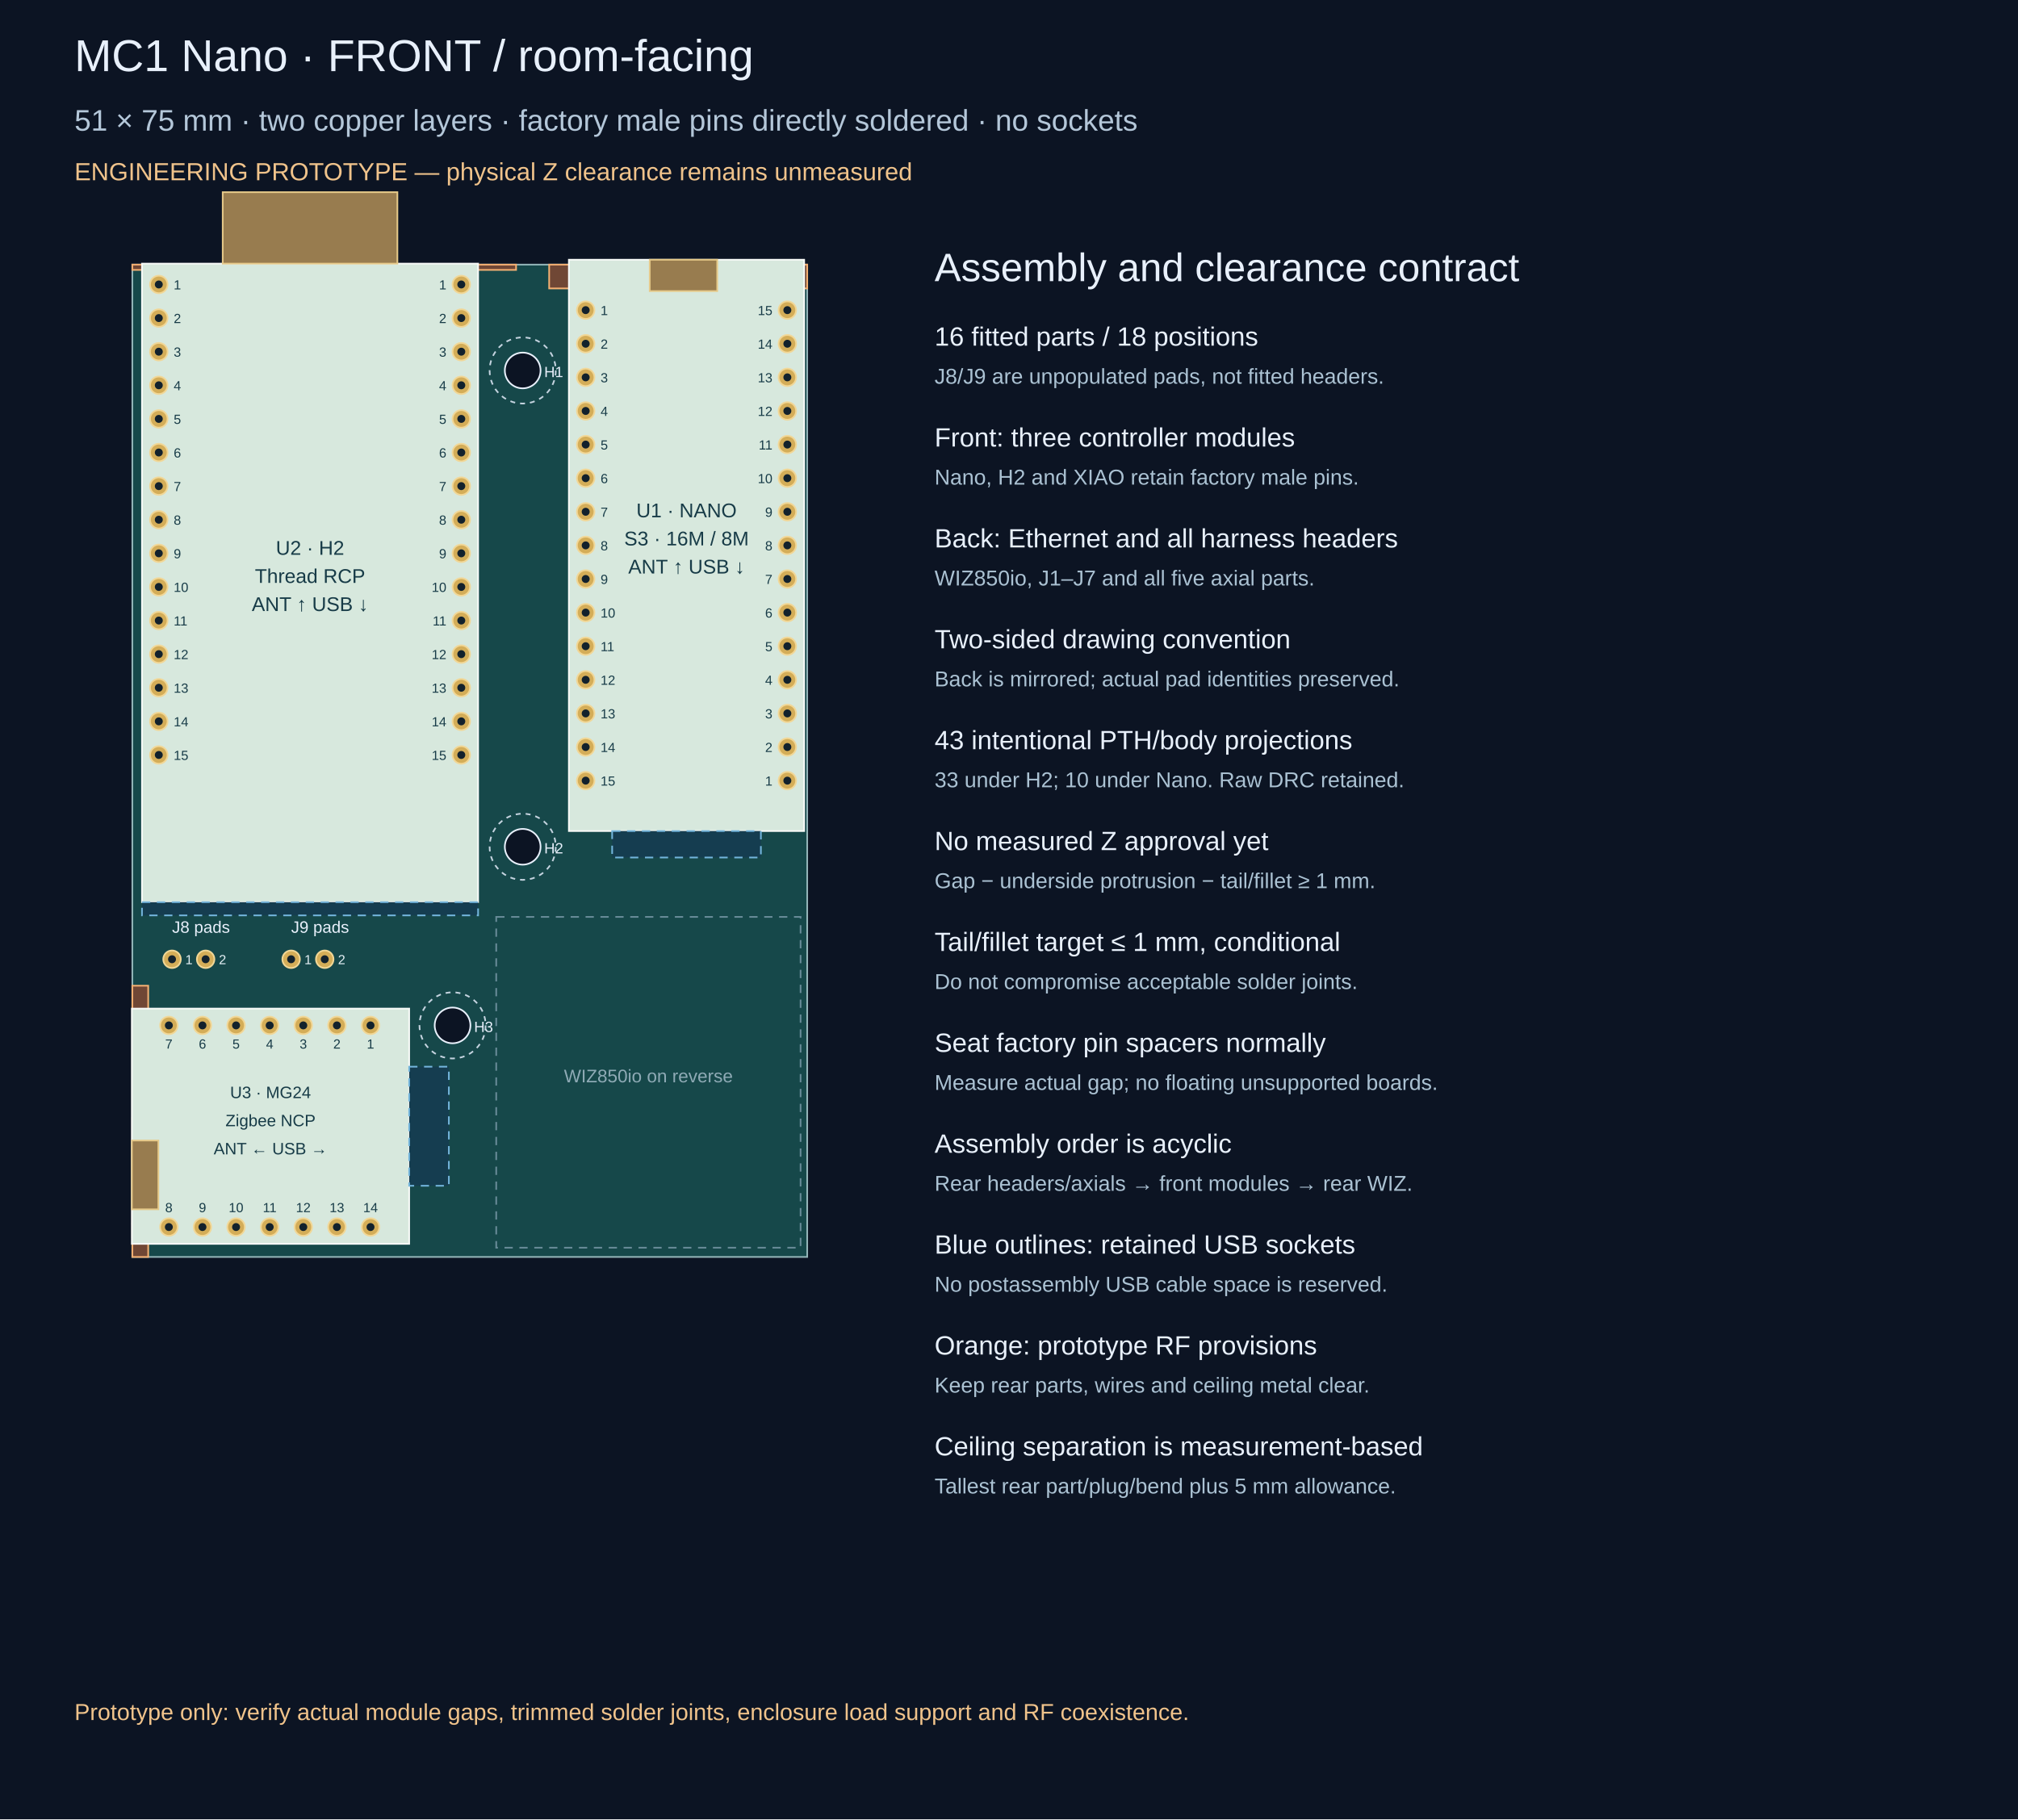
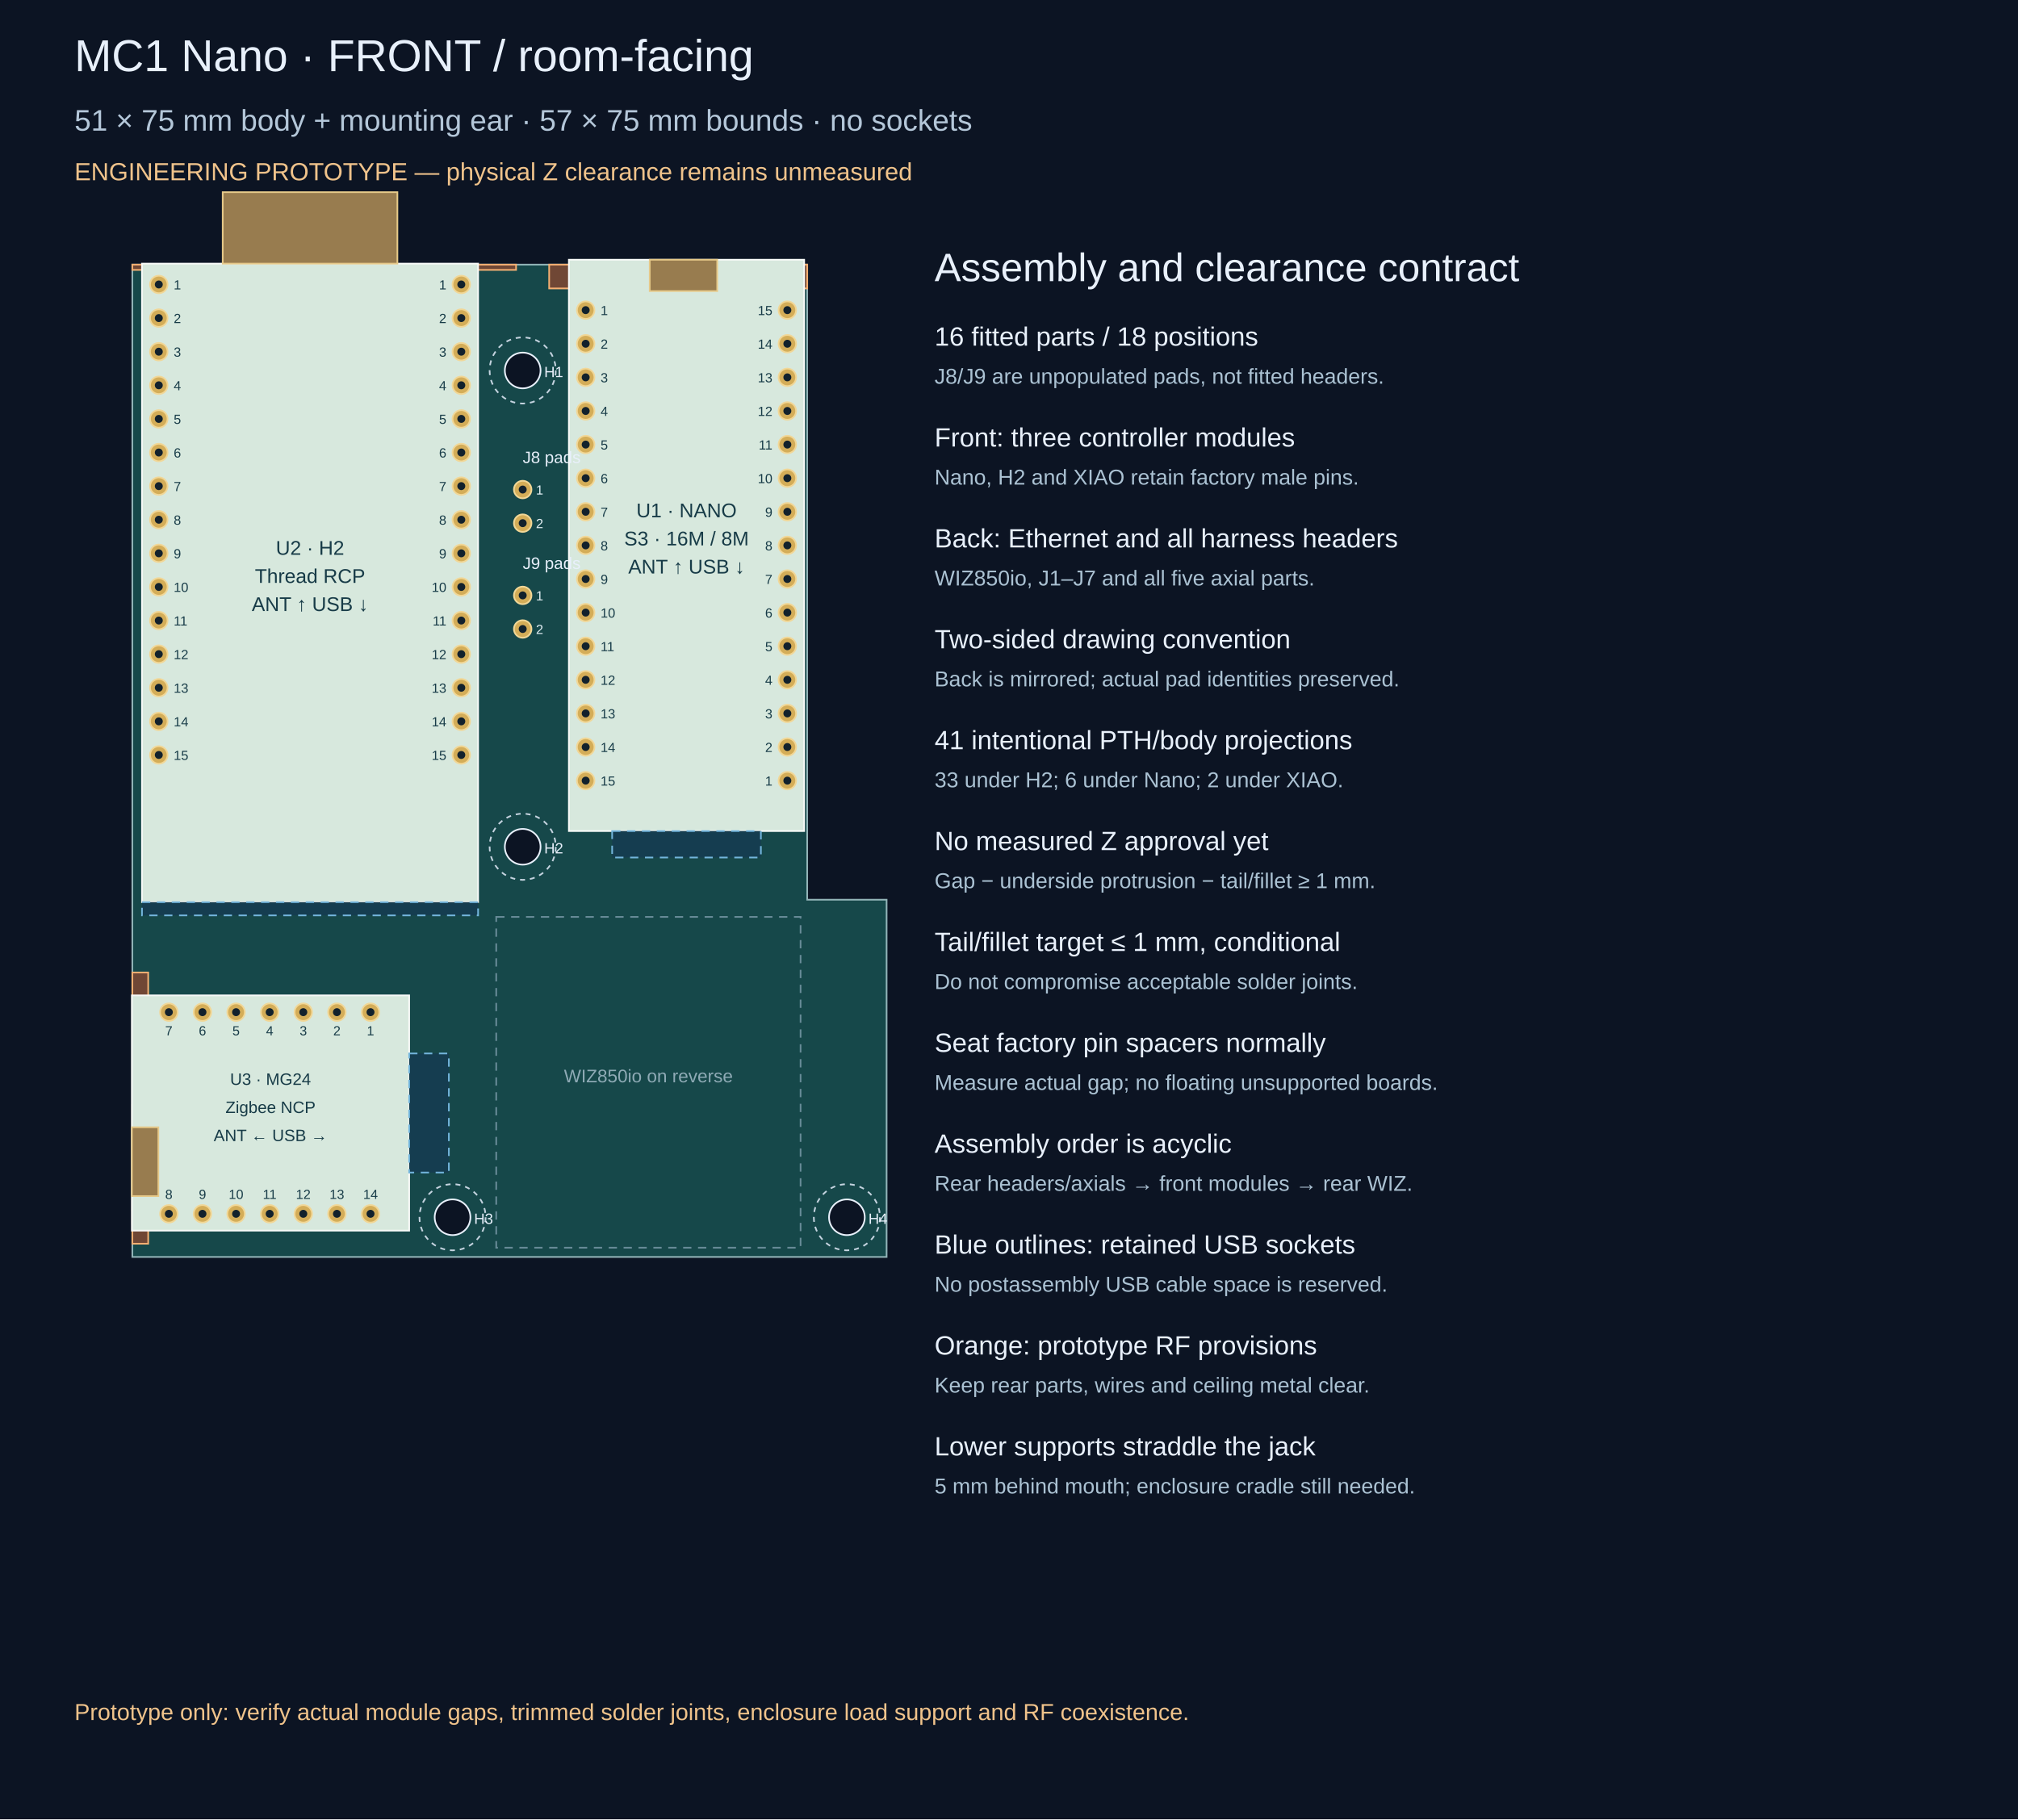
<svg xmlns="http://www.w3.org/2000/svg" width="1220" height="1100" viewBox="0 0 1220 1100">
  <rect width="100%" height="100%" fill="#0c1423" />
  <style>text{font-family:Arial,sans-serif}</style>
  <defs>
    <marker id="arrow" viewBox="0 0 10 10" refX="9" refY="5" markerWidth="5" markerHeight="5" orient="auto-start-reverse">
      <path d="M0 0L10 5L0 10z" fill="#71e5bc" />
    </marker>
  </defs>
  <text x="45.00" y="43.00" fill="#e8f0fb" font-size="27" text-anchor="start">MC1 Nano · FRONT / room-facing</text>
-   <text x="45.00" y="79.00" fill="#b4c7d9" font-size="18" text-anchor="start">51 × 75 mm · two copper layers · factory male pins directly soldered · no sockets</text>
+   <text x="45.00" y="79.00" fill="#b4c7d9" font-size="18" text-anchor="start">51 × 75 mm body + mounting ear · 57 × 75 mm bounds · no sockets</text>
  <text x="45.00" y="109.00" fill="#f0c38b" font-size="15" text-anchor="start">ENGINEERING PROTOTYPE — physical Z clearance remains unmeasured</text>
-   <rect x="80" y="160" width="408" height="600" fill="#16484a" stroke="#93b5b8" />
+   <polygon points="80,160 488,160 488,544 536,544 536,760 80,760" fill="#16484a" stroke="#93b5b8" />
  <rect x="332.0" y="160" width="156.0" height="14.4" fill="#704735" stroke="#f4b073" />
  <rect x="364.0" y="160" width="80.0" height="48" fill="#704735" stroke="#f4b073" />
  <rect x="80" y="160" width="232" height="3.2" fill="#704735" stroke="#f4b073" />
  <rect x="120" y="160" width="144" height="92.0" fill="#704735" stroke="#f4b073" />
-   <rect x="80" y="596.0" width="9.6" height="164.0" fill="#704735" stroke="#f4b073" />
-   <rect x="80" y="676.0" width="40" height="63.84" fill="#704735" stroke="#f4b073" />
-   <rect x="80" y="739.84" width="20.0" height="8.16" fill="#704735" stroke="#f4b073" />
-   <rect x="110.4" y="739.84" width="9.6" height="8.16" fill="#704735" stroke="#f4b073" />
-   <rect x="100.0" y="739.84" width="10.4" height="8.16" fill="#926644" stroke="#f4b073" stroke-dasharray="5 4" />
+   <rect x="80" y="588.0" width="9.6" height="164.0" fill="#704735" stroke="#f4b073" />
+   <rect x="80" y="668.0" width="40" height="63.84" fill="#704735" stroke="#f4b073" />
+   <rect x="80" y="731.84" width="20.0" height="8.16" fill="#704735" stroke="#f4b073" />
+   <rect x="110.4" y="731.84" width="9.6" height="8.16" fill="#704735" stroke="#f4b073" />
+   <rect x="100.0" y="731.84" width="10.4" height="8.16" fill="#926644" stroke="#f4b073" stroke-dasharray="5 4" />
  <rect x="300.0" y="554.4" width="184.0" height="200.0" fill="none" stroke="#688b98" stroke-dasharray="5 4" />
  <text x="392.00" y="654.40" fill="#8eaab5" font-size="11" text-anchor="middle">WIZ850io on reverse</text>
  <circle cx="316.0" cy="224" r="20" fill="none" stroke="#c4d3df" stroke-dasharray="3 3" />
  <circle cx="316.0" cy="224" r="10.8" fill="#0c1423" stroke="#e8f0fb" />
  <text x="329.00" y="228.00" fill="#e8f0fb" font-size="9" text-anchor="start">H1</text>
  <circle cx="316.0" cy="512" r="20" fill="none" stroke="#c4d3df" stroke-dasharray="3 3" />
  <circle cx="316.0" cy="512" r="10.8" fill="#0c1423" stroke="#e8f0fb" />
  <text x="329.00" y="516.00" fill="#e8f0fb" font-size="9" text-anchor="start">H2</text>
-   <circle cx="273.6" cy="620.0" r="20" fill="none" stroke="#c4d3df" stroke-dasharray="3 3" />
-   <circle cx="273.6" cy="620.0" r="10.8" fill="#0c1423" stroke="#e8f0fb" />
-   <text x="286.60" y="624.00" fill="#e8f0fb" font-size="9" text-anchor="start">H3</text>
+   <circle cx="273.6" cy="736" r="20" fill="none" stroke="#c4d3df" stroke-dasharray="3 3" />
+   <circle cx="273.6" cy="736" r="10.8" fill="#0c1423" stroke="#e8f0fb" />
+   <text x="286.60" y="740.00" fill="#e8f0fb" font-size="9" text-anchor="start">H3</text>
+   <circle cx="512" cy="736" r="20" fill="none" stroke="#c4d3df" stroke-dasharray="3 3" />
+   <circle cx="512" cy="736" r="10.8" fill="#0c1423" stroke="#e8f0fb" />
+   <text x="525.00" y="740.00" fill="#e8f0fb" font-size="9" text-anchor="start">H4</text>
  <rect x="343.92" y="157.04" width="142.24" height="345.44" fill="#d7e8dd" stroke="#f8faf8" />
  <rect x="392.8" y="157.04" width="40.8" height="18.96" fill="#987c4f" stroke="#e6c989" />
  <text x="415.04" y="312.76" fill="#173b47" font-size="12" text-anchor="middle">U1 · NANO</text>
  <text x="415.04" y="329.76" fill="#173b47" font-size="12" text-anchor="middle">S3 · 16M / 8M</text>
  <text x="415.04" y="346.76" fill="#173b47" font-size="12" text-anchor="middle">ANT ↑  USB ↓</text>
  <circle cx="476.0" cy="472.0" r="5.3" fill="#d4ad58" stroke="#f1d797" />
  <circle cx="476.0" cy="472.0" r="2.4" fill="#12212c" />
  <text x="467.00" y="475.00" fill="#173b47" font-size="8" text-anchor="end">1</text>
  <circle cx="476.0" cy="451.68" r="5.3" fill="#d4ad58" stroke="#f1d797" />
  <circle cx="476.0" cy="451.68" r="2.4" fill="#12212c" />
  <text x="467.00" y="454.68" fill="#173b47" font-size="8" text-anchor="end">2</text>
  <circle cx="476.0" cy="431.36" r="5.3" fill="#d4ad58" stroke="#f1d797" />
  <circle cx="476.0" cy="431.36" r="2.4" fill="#12212c" />
  <text x="467.00" y="434.36" fill="#173b47" font-size="8" text-anchor="end">3</text>
  <circle cx="476.0" cy="411.04" r="5.3" fill="#d4ad58" stroke="#f1d797" />
  <circle cx="476.0" cy="411.04" r="2.4" fill="#12212c" />
  <text x="467.00" y="414.04" fill="#173b47" font-size="8" text-anchor="end">4</text>
  <circle cx="476.0" cy="390.72" r="5.3" fill="#d4ad58" stroke="#f1d797" />
  <circle cx="476.0" cy="390.72" r="2.4" fill="#12212c" />
  <text x="467.00" y="393.72" fill="#173b47" font-size="8" text-anchor="end">5</text>
  <circle cx="476.0" cy="370.4" r="5.3" fill="#d4ad58" stroke="#f1d797" />
  <circle cx="476.0" cy="370.4" r="2.4" fill="#12212c" />
  <text x="467.00" y="373.40" fill="#173b47" font-size="8" text-anchor="end">6</text>
  <circle cx="476.0" cy="350.08" r="5.3" fill="#d4ad58" stroke="#f1d797" />
  <circle cx="476.0" cy="350.08" r="2.4" fill="#12212c" />
  <text x="467.00" y="353.08" fill="#173b47" font-size="8" text-anchor="end">7</text>
  <circle cx="476.0" cy="329.76" r="5.3" fill="#d4ad58" stroke="#f1d797" />
  <circle cx="476.0" cy="329.76" r="2.4" fill="#12212c" />
  <text x="467.00" y="332.76" fill="#173b47" font-size="8" text-anchor="end">8</text>
  <circle cx="476.0" cy="309.44" r="5.3" fill="#d4ad58" stroke="#f1d797" />
  <circle cx="476.0" cy="309.44" r="2.4" fill="#12212c" />
  <text x="467.00" y="312.44" fill="#173b47" font-size="8" text-anchor="end">9</text>
  <circle cx="476.0" cy="289.12" r="5.3" fill="#d4ad58" stroke="#f1d797" />
  <circle cx="476.0" cy="289.12" r="2.4" fill="#12212c" />
  <text x="467.00" y="292.12" fill="#173b47" font-size="8" text-anchor="end">10</text>
  <circle cx="476.0" cy="268.8" r="5.3" fill="#d4ad58" stroke="#f1d797" />
  <circle cx="476.0" cy="268.8" r="2.4" fill="#12212c" />
  <text x="467.00" y="271.80" fill="#173b47" font-size="8" text-anchor="end">11</text>
  <circle cx="476.0" cy="248.48" r="5.3" fill="#d4ad58" stroke="#f1d797" />
  <circle cx="476.0" cy="248.48" r="2.4" fill="#12212c" />
  <text x="467.00" y="251.48" fill="#173b47" font-size="8" text-anchor="end">12</text>
  <circle cx="476.0" cy="228.16" r="5.3" fill="#d4ad58" stroke="#f1d797" />
  <circle cx="476.0" cy="228.16" r="2.4" fill="#12212c" />
  <text x="467.00" y="231.16" fill="#173b47" font-size="8" text-anchor="end">13</text>
  <circle cx="476.0" cy="207.84" r="5.3" fill="#d4ad58" stroke="#f1d797" />
  <circle cx="476.0" cy="207.84" r="2.4" fill="#12212c" />
  <text x="467.00" y="210.84" fill="#173b47" font-size="8" text-anchor="end">14</text>
  <circle cx="476.0" cy="187.52" r="5.3" fill="#d4ad58" stroke="#f1d797" />
  <circle cx="476.0" cy="187.52" r="2.4" fill="#12212c" />
  <text x="467.00" y="190.52" fill="#173b47" font-size="8" text-anchor="end">15</text>
  <circle cx="354.08" cy="472.0" r="5.3" fill="#d4ad58" stroke="#f1d797" />
  <circle cx="354.08" cy="472.0" r="2.4" fill="#12212c" />
  <text x="363.08" y="475.00" fill="#173b47" font-size="8" text-anchor="start">15</text>
  <circle cx="354.08" cy="451.68" r="5.3" fill="#d4ad58" stroke="#f1d797" />
  <circle cx="354.08" cy="451.68" r="2.4" fill="#12212c" />
  <text x="363.08" y="454.68" fill="#173b47" font-size="8" text-anchor="start">14</text>
  <circle cx="354.08" cy="431.36" r="5.3" fill="#d4ad58" stroke="#f1d797" />
  <circle cx="354.08" cy="431.36" r="2.4" fill="#12212c" />
  <text x="363.08" y="434.36" fill="#173b47" font-size="8" text-anchor="start">13</text>
  <circle cx="354.08" cy="411.04" r="5.3" fill="#d4ad58" stroke="#f1d797" />
  <circle cx="354.08" cy="411.04" r="2.4" fill="#12212c" />
  <text x="363.08" y="414.04" fill="#173b47" font-size="8" text-anchor="start">12</text>
  <circle cx="354.08" cy="390.72" r="5.3" fill="#d4ad58" stroke="#f1d797" />
  <circle cx="354.08" cy="390.72" r="2.4" fill="#12212c" />
  <text x="363.08" y="393.72" fill="#173b47" font-size="8" text-anchor="start">11</text>
  <circle cx="354.08" cy="370.4" r="5.3" fill="#d4ad58" stroke="#f1d797" />
  <circle cx="354.08" cy="370.4" r="2.4" fill="#12212c" />
  <text x="363.08" y="373.40" fill="#173b47" font-size="8" text-anchor="start">10</text>
  <circle cx="354.08" cy="350.08" r="5.3" fill="#d4ad58" stroke="#f1d797" />
  <circle cx="354.08" cy="350.08" r="2.4" fill="#12212c" />
  <text x="363.08" y="353.08" fill="#173b47" font-size="8" text-anchor="start">9</text>
  <circle cx="354.08" cy="329.76" r="5.3" fill="#d4ad58" stroke="#f1d797" />
  <circle cx="354.08" cy="329.76" r="2.4" fill="#12212c" />
  <text x="363.08" y="332.76" fill="#173b47" font-size="8" text-anchor="start">8</text>
  <circle cx="354.08" cy="309.44" r="5.3" fill="#d4ad58" stroke="#f1d797" />
  <circle cx="354.08" cy="309.44" r="2.4" fill="#12212c" />
  <text x="363.08" y="312.44" fill="#173b47" font-size="8" text-anchor="start">7</text>
  <circle cx="354.08" cy="289.12" r="5.3" fill="#d4ad58" stroke="#f1d797" />
  <circle cx="354.08" cy="289.12" r="2.4" fill="#12212c" />
  <text x="363.08" y="292.12" fill="#173b47" font-size="8" text-anchor="start">6</text>
  <circle cx="354.08" cy="268.8" r="5.3" fill="#d4ad58" stroke="#f1d797" />
  <circle cx="354.08" cy="268.8" r="2.4" fill="#12212c" />
  <text x="363.08" y="271.80" fill="#173b47" font-size="8" text-anchor="start">5</text>
  <circle cx="354.08" cy="248.48" r="5.3" fill="#d4ad58" stroke="#f1d797" />
  <circle cx="354.08" cy="248.48" r="2.4" fill="#12212c" />
  <text x="363.08" y="251.48" fill="#173b47" font-size="8" text-anchor="start">4</text>
  <circle cx="354.08" cy="228.16" r="5.3" fill="#d4ad58" stroke="#f1d797" />
  <circle cx="354.08" cy="228.16" r="2.4" fill="#12212c" />
  <text x="363.08" y="231.16" fill="#173b47" font-size="8" text-anchor="start">3</text>
  <circle cx="354.08" cy="207.84" r="5.3" fill="#d4ad58" stroke="#f1d797" />
  <circle cx="354.08" cy="207.84" r="2.4" fill="#12212c" />
  <text x="363.08" y="210.84" fill="#173b47" font-size="8" text-anchor="start">2</text>
  <circle cx="354.08" cy="187.52" r="5.3" fill="#d4ad58" stroke="#f1d797" />
  <circle cx="354.08" cy="187.52" r="2.4" fill="#12212c" />
  <text x="363.08" y="190.52" fill="#173b47" font-size="8" text-anchor="start">1</text>
  <rect x="85.84" y="159.4" width="203.2" height="386.08" fill="#d7e8dd" stroke="#f8faf8" />
  <rect x="134.64" y="116.2" width="105.6" height="43.2" fill="#987c4f" stroke="#e6c989" />
  <text x="187.44" y="335.44" fill="#173b47" font-size="12" text-anchor="middle">U2 · H2</text>
  <text x="187.44" y="352.44" fill="#173b47" font-size="12" text-anchor="middle">Thread RCP</text>
  <text x="187.44" y="369.44" fill="#173b47" font-size="12" text-anchor="middle">ANT ↑ USB ↓</text>
  <circle cx="96.0" cy="172.0" r="5.3" fill="#d4ad58" stroke="#f1d797" />
  <circle cx="96.0" cy="172.0" r="2.4" fill="#12212c" />
  <text x="105.00" y="175.00" fill="#173b47" font-size="8" text-anchor="start">1</text>
  <circle cx="96.0" cy="192.32" r="5.3" fill="#d4ad58" stroke="#f1d797" />
  <circle cx="96.0" cy="192.32" r="2.4" fill="#12212c" />
  <text x="105.00" y="195.32" fill="#173b47" font-size="8" text-anchor="start">2</text>
  <circle cx="96.0" cy="212.64" r="5.3" fill="#d4ad58" stroke="#f1d797" />
  <circle cx="96.0" cy="212.64" r="2.4" fill="#12212c" />
  <text x="105.00" y="215.64" fill="#173b47" font-size="8" text-anchor="start">3</text>
  <circle cx="96.0" cy="232.96" r="5.3" fill="#d4ad58" stroke="#f1d797" />
  <circle cx="96.0" cy="232.96" r="2.4" fill="#12212c" />
  <text x="105.00" y="235.96" fill="#173b47" font-size="8" text-anchor="start">4</text>
  <circle cx="96.0" cy="253.28" r="5.3" fill="#d4ad58" stroke="#f1d797" />
  <circle cx="96.0" cy="253.28" r="2.4" fill="#12212c" />
  <text x="105.00" y="256.28" fill="#173b47" font-size="8" text-anchor="start">5</text>
  <circle cx="96.0" cy="273.6" r="5.3" fill="#d4ad58" stroke="#f1d797" />
  <circle cx="96.0" cy="273.6" r="2.4" fill="#12212c" />
  <text x="105.00" y="276.60" fill="#173b47" font-size="8" text-anchor="start">6</text>
  <circle cx="96.0" cy="293.92" r="5.3" fill="#d4ad58" stroke="#f1d797" />
  <circle cx="96.0" cy="293.92" r="2.4" fill="#12212c" />
  <text x="105.00" y="296.92" fill="#173b47" font-size="8" text-anchor="start">7</text>
  <circle cx="96.0" cy="314.24" r="5.3" fill="#d4ad58" stroke="#f1d797" />
  <circle cx="96.0" cy="314.24" r="2.4" fill="#12212c" />
  <text x="105.00" y="317.24" fill="#173b47" font-size="8" text-anchor="start">8</text>
  <circle cx="96.0" cy="334.56" r="5.3" fill="#d4ad58" stroke="#f1d797" />
  <circle cx="96.0" cy="334.56" r="2.4" fill="#12212c" />
  <text x="105.00" y="337.56" fill="#173b47" font-size="8" text-anchor="start">9</text>
  <circle cx="96.0" cy="354.88" r="5.3" fill="#d4ad58" stroke="#f1d797" />
  <circle cx="96.0" cy="354.88" r="2.4" fill="#12212c" />
  <text x="105.00" y="357.88" fill="#173b47" font-size="8" text-anchor="start">10</text>
  <circle cx="96.0" cy="375.2" r="5.3" fill="#d4ad58" stroke="#f1d797" />
  <circle cx="96.0" cy="375.2" r="2.4" fill="#12212c" />
  <text x="105.00" y="378.20" fill="#173b47" font-size="8" text-anchor="start">11</text>
  <circle cx="96.0" cy="395.52" r="5.3" fill="#d4ad58" stroke="#f1d797" />
  <circle cx="96.0" cy="395.52" r="2.4" fill="#12212c" />
  <text x="105.00" y="398.52" fill="#173b47" font-size="8" text-anchor="start">12</text>
  <circle cx="96.0" cy="415.84" r="5.3" fill="#d4ad58" stroke="#f1d797" />
  <circle cx="96.0" cy="415.84" r="2.4" fill="#12212c" />
  <text x="105.00" y="418.84" fill="#173b47" font-size="8" text-anchor="start">13</text>
  <circle cx="96.0" cy="436.16" r="5.3" fill="#d4ad58" stroke="#f1d797" />
  <circle cx="96.0" cy="436.16" r="2.4" fill="#12212c" />
  <text x="105.00" y="439.16" fill="#173b47" font-size="8" text-anchor="start">14</text>
  <circle cx="96.0" cy="456.48" r="5.3" fill="#d4ad58" stroke="#f1d797" />
  <circle cx="96.0" cy="456.48" r="2.4" fill="#12212c" />
  <text x="105.00" y="459.48" fill="#173b47" font-size="8" text-anchor="start">15</text>
  <circle cx="278.88" cy="172.0" r="5.3" fill="#d4ad58" stroke="#f1d797" />
  <circle cx="278.88" cy="172.0" r="2.4" fill="#12212c" />
  <text x="269.88" y="175.00" fill="#173b47" font-size="8" text-anchor="end">1</text>
  <circle cx="278.88" cy="192.32" r="5.3" fill="#d4ad58" stroke="#f1d797" />
  <circle cx="278.88" cy="192.32" r="2.4" fill="#12212c" />
  <text x="269.88" y="195.32" fill="#173b47" font-size="8" text-anchor="end">2</text>
  <circle cx="278.88" cy="212.64" r="5.3" fill="#d4ad58" stroke="#f1d797" />
  <circle cx="278.88" cy="212.64" r="2.4" fill="#12212c" />
  <text x="269.88" y="215.64" fill="#173b47" font-size="8" text-anchor="end">3</text>
  <circle cx="278.88" cy="232.96" r="5.3" fill="#d4ad58" stroke="#f1d797" />
  <circle cx="278.88" cy="232.96" r="2.4" fill="#12212c" />
  <text x="269.88" y="235.96" fill="#173b47" font-size="8" text-anchor="end">4</text>
  <circle cx="278.88" cy="253.28" r="5.3" fill="#d4ad58" stroke="#f1d797" />
  <circle cx="278.88" cy="253.28" r="2.4" fill="#12212c" />
  <text x="269.88" y="256.28" fill="#173b47" font-size="8" text-anchor="end">5</text>
  <circle cx="278.88" cy="273.6" r="5.3" fill="#d4ad58" stroke="#f1d797" />
  <circle cx="278.88" cy="273.6" r="2.4" fill="#12212c" />
  <text x="269.88" y="276.60" fill="#173b47" font-size="8" text-anchor="end">6</text>
  <circle cx="278.88" cy="293.92" r="5.3" fill="#d4ad58" stroke="#f1d797" />
  <circle cx="278.88" cy="293.92" r="2.4" fill="#12212c" />
  <text x="269.88" y="296.92" fill="#173b47" font-size="8" text-anchor="end">7</text>
  <circle cx="278.88" cy="314.24" r="5.3" fill="#d4ad58" stroke="#f1d797" />
  <circle cx="278.88" cy="314.24" r="2.4" fill="#12212c" />
  <text x="269.88" y="317.24" fill="#173b47" font-size="8" text-anchor="end">8</text>
  <circle cx="278.88" cy="334.56" r="5.3" fill="#d4ad58" stroke="#f1d797" />
  <circle cx="278.88" cy="334.56" r="2.4" fill="#12212c" />
  <text x="269.88" y="337.56" fill="#173b47" font-size="8" text-anchor="end">9</text>
  <circle cx="278.88" cy="354.88" r="5.3" fill="#d4ad58" stroke="#f1d797" />
  <circle cx="278.88" cy="354.88" r="2.4" fill="#12212c" />
  <text x="269.88" y="357.88" fill="#173b47" font-size="8" text-anchor="end">10</text>
  <circle cx="278.88" cy="375.2" r="5.3" fill="#d4ad58" stroke="#f1d797" />
  <circle cx="278.88" cy="375.2" r="2.4" fill="#12212c" />
  <text x="269.88" y="378.20" fill="#173b47" font-size="8" text-anchor="end">11</text>
  <circle cx="278.88" cy="395.52" r="5.3" fill="#d4ad58" stroke="#f1d797" />
  <circle cx="278.88" cy="395.52" r="2.4" fill="#12212c" />
  <text x="269.88" y="398.52" fill="#173b47" font-size="8" text-anchor="end">12</text>
  <circle cx="278.88" cy="415.84" r="5.3" fill="#d4ad58" stroke="#f1d797" />
  <circle cx="278.88" cy="415.84" r="2.4" fill="#12212c" />
  <text x="269.88" y="418.84" fill="#173b47" font-size="8" text-anchor="end">13</text>
  <circle cx="278.88" cy="436.16" r="5.3" fill="#d4ad58" stroke="#f1d797" />
  <circle cx="278.88" cy="436.16" r="2.4" fill="#12212c" />
  <text x="269.88" y="439.16" fill="#173b47" font-size="8" text-anchor="end">14</text>
  <circle cx="278.88" cy="456.48" r="5.3" fill="#d4ad58" stroke="#f1d797" />
  <circle cx="278.88" cy="456.48" r="2.4" fill="#12212c" />
  <text x="269.88" y="459.48" fill="#173b47" font-size="8" text-anchor="end">15</text>
-   <rect x="79.728" y="609.84" width="167.64" height="142.24" fill="#d7e8dd" stroke="#f8faf8" />
-   <rect x="79.728" y="689.6" width="16" height="41.6" fill="#987c4f" stroke="#e6c989" />
-   <text x="163.55" y="663.96" fill="#173b47" font-size="10" text-anchor="middle">U3 · MG24</text>
-   <text x="163.55" y="680.96" fill="#173b47" font-size="10" text-anchor="middle">Zigbee NCP</text>
-   <text x="163.55" y="697.96" fill="#173b47" font-size="10" text-anchor="middle">ANT ← USB →</text>
-   <circle cx="224.0" cy="620.0" r="5.3" fill="#d4ad58" stroke="#f1d797" />
-   <circle cx="224.0" cy="620.0" r="2.4" fill="#12212c" />
-   <text x="224.00" y="634.00" fill="#173b47" font-size="8" text-anchor="middle">1</text>
-   <circle cx="203.68" cy="620.0" r="5.3" fill="#d4ad58" stroke="#f1d797" />
-   <circle cx="203.68" cy="620.0" r="2.4" fill="#12212c" />
-   <text x="203.68" y="634.00" fill="#173b47" font-size="8" text-anchor="middle">2</text>
-   <circle cx="183.36" cy="620.0" r="5.3" fill="#d4ad58" stroke="#f1d797" />
-   <circle cx="183.36" cy="620.0" r="2.4" fill="#12212c" />
-   <text x="183.36" y="634.00" fill="#173b47" font-size="8" text-anchor="middle">3</text>
-   <circle cx="163.04" cy="620.0" r="5.3" fill="#d4ad58" stroke="#f1d797" />
-   <circle cx="163.04" cy="620.0" r="2.4" fill="#12212c" />
-   <text x="163.04" y="634.00" fill="#173b47" font-size="8" text-anchor="middle">4</text>
-   <circle cx="142.72" cy="620.0" r="5.3" fill="#d4ad58" stroke="#f1d797" />
-   <circle cx="142.72" cy="620.0" r="2.4" fill="#12212c" />
-   <text x="142.72" y="634.00" fill="#173b47" font-size="8" text-anchor="middle">5</text>
-   <circle cx="122.4" cy="620.0" r="5.3" fill="#d4ad58" stroke="#f1d797" />
-   <circle cx="122.4" cy="620.0" r="2.4" fill="#12212c" />
-   <text x="122.40" y="634.00" fill="#173b47" font-size="8" text-anchor="middle">6</text>
-   <circle cx="102.08" cy="620.0" r="5.3" fill="#d4ad58" stroke="#f1d797" />
-   <circle cx="102.08" cy="620.0" r="2.4" fill="#12212c" />
-   <text x="102.08" y="634.00" fill="#173b47" font-size="8" text-anchor="middle">7</text>
-   <circle cx="224.0" cy="741.92" r="5.3" fill="#d4ad58" stroke="#f1d797" />
-   <circle cx="224.0" cy="741.92" r="2.4" fill="#12212c" />
-   <text x="224.00" y="732.92" fill="#173b47" font-size="8" text-anchor="middle">14</text>
-   <circle cx="203.68" cy="741.92" r="5.3" fill="#d4ad58" stroke="#f1d797" />
-   <circle cx="203.68" cy="741.92" r="2.4" fill="#12212c" />
-   <text x="203.68" y="732.92" fill="#173b47" font-size="8" text-anchor="middle">13</text>
-   <circle cx="183.36" cy="741.92" r="5.3" fill="#d4ad58" stroke="#f1d797" />
-   <circle cx="183.36" cy="741.92" r="2.4" fill="#12212c" />
-   <text x="183.36" y="732.92" fill="#173b47" font-size="8" text-anchor="middle">12</text>
-   <circle cx="163.04" cy="741.92" r="5.3" fill="#d4ad58" stroke="#f1d797" />
-   <circle cx="163.04" cy="741.92" r="2.4" fill="#12212c" />
-   <text x="163.04" y="732.92" fill="#173b47" font-size="8" text-anchor="middle">11</text>
-   <circle cx="142.72" cy="741.92" r="5.3" fill="#d4ad58" stroke="#f1d797" />
-   <circle cx="142.72" cy="741.92" r="2.4" fill="#12212c" />
-   <text x="142.72" y="732.92" fill="#173b47" font-size="8" text-anchor="middle">10</text>
-   <circle cx="122.4" cy="741.92" r="5.3" fill="#d4ad58" stroke="#f1d797" />
-   <circle cx="122.4" cy="741.92" r="2.4" fill="#12212c" />
-   <text x="122.40" y="732.92" fill="#173b47" font-size="8" text-anchor="middle">9</text>
-   <circle cx="102.08" cy="741.92" r="5.3" fill="#d4ad58" stroke="#f1d797" />
-   <circle cx="102.08" cy="741.92" r="2.4" fill="#12212c" />
-   <text x="102.08" y="732.92" fill="#173b47" font-size="8" text-anchor="middle">8</text>
-   <text x="104.00" y="564.00" fill="#e8f0fb" font-size="10" text-anchor="start">J8 pads</text>
-   <circle cx="104.0" cy="580.0" r="5.3" fill="#d4ad58" stroke="#f1d797" />
-   <circle cx="104.0" cy="580.0" r="2.4" fill="#12212c" />
-   <text x="112.00" y="583.00" fill="#e3eff4" font-size="8" text-anchor="start">1</text>
-   <circle cx="124.32" cy="580.0" r="5.3" fill="#d4ad58" stroke="#f1d797" />
-   <circle cx="124.32" cy="580.0" r="2.4" fill="#12212c" />
-   <text x="132.32" y="583.00" fill="#e3eff4" font-size="8" text-anchor="start">2</text>
-   <text x="176.00" y="564.00" fill="#e8f0fb" font-size="10" text-anchor="start">J9 pads</text>
-   <circle cx="176.0" cy="580.0" r="5.3" fill="#d4ad58" stroke="#f1d797" />
-   <circle cx="176.0" cy="580.0" r="2.4" fill="#12212c" />
-   <text x="184.00" y="583.00" fill="#e3eff4" font-size="8" text-anchor="start">1</text>
-   <circle cx="196.32" cy="580.0" r="5.3" fill="#d4ad58" stroke="#f1d797" />
-   <circle cx="196.32" cy="580.0" r="2.4" fill="#12212c" />
-   <text x="204.32" y="583.00" fill="#e3eff4" font-size="8" text-anchor="start">2</text>
+   <rect x="79.728" y="601.84" width="167.64" height="142.24" fill="#d7e8dd" stroke="#f8faf8" />
+   <rect x="79.728" y="681.6" width="16" height="41.6" fill="#987c4f" stroke="#e6c989" />
+   <text x="163.55" y="655.96" fill="#173b47" font-size="10" text-anchor="middle">U3 · MG24</text>
+   <text x="163.55" y="672.96" fill="#173b47" font-size="10" text-anchor="middle">Zigbee NCP</text>
+   <text x="163.55" y="689.96" fill="#173b47" font-size="10" text-anchor="middle">ANT ← USB →</text>
+   <circle cx="224.0" cy="612.0" r="5.3" fill="#d4ad58" stroke="#f1d797" />
+   <circle cx="224.0" cy="612.0" r="2.4" fill="#12212c" />
+   <text x="224.00" y="626.00" fill="#173b47" font-size="8" text-anchor="middle">1</text>
+   <circle cx="203.68" cy="612.0" r="5.3" fill="#d4ad58" stroke="#f1d797" />
+   <circle cx="203.68" cy="612.0" r="2.4" fill="#12212c" />
+   <text x="203.68" y="626.00" fill="#173b47" font-size="8" text-anchor="middle">2</text>
+   <circle cx="183.36" cy="612.0" r="5.3" fill="#d4ad58" stroke="#f1d797" />
+   <circle cx="183.36" cy="612.0" r="2.4" fill="#12212c" />
+   <text x="183.36" y="626.00" fill="#173b47" font-size="8" text-anchor="middle">3</text>
+   <circle cx="163.04" cy="612.0" r="5.3" fill="#d4ad58" stroke="#f1d797" />
+   <circle cx="163.04" cy="612.0" r="2.4" fill="#12212c" />
+   <text x="163.04" y="626.00" fill="#173b47" font-size="8" text-anchor="middle">4</text>
+   <circle cx="142.72" cy="612.0" r="5.3" fill="#d4ad58" stroke="#f1d797" />
+   <circle cx="142.72" cy="612.0" r="2.4" fill="#12212c" />
+   <text x="142.72" y="626.00" fill="#173b47" font-size="8" text-anchor="middle">5</text>
+   <circle cx="122.4" cy="612.0" r="5.3" fill="#d4ad58" stroke="#f1d797" />
+   <circle cx="122.4" cy="612.0" r="2.4" fill="#12212c" />
+   <text x="122.40" y="626.00" fill="#173b47" font-size="8" text-anchor="middle">6</text>
+   <circle cx="102.08" cy="612.0" r="5.3" fill="#d4ad58" stroke="#f1d797" />
+   <circle cx="102.08" cy="612.0" r="2.4" fill="#12212c" />
+   <text x="102.08" y="626.00" fill="#173b47" font-size="8" text-anchor="middle">7</text>
+   <circle cx="224.0" cy="733.92" r="5.3" fill="#d4ad58" stroke="#f1d797" />
+   <circle cx="224.0" cy="733.92" r="2.4" fill="#12212c" />
+   <text x="224.00" y="724.92" fill="#173b47" font-size="8" text-anchor="middle">14</text>
+   <circle cx="203.68" cy="733.92" r="5.3" fill="#d4ad58" stroke="#f1d797" />
+   <circle cx="203.68" cy="733.92" r="2.4" fill="#12212c" />
+   <text x="203.68" y="724.92" fill="#173b47" font-size="8" text-anchor="middle">13</text>
+   <circle cx="183.36" cy="733.92" r="5.3" fill="#d4ad58" stroke="#f1d797" />
+   <circle cx="183.36" cy="733.92" r="2.4" fill="#12212c" />
+   <text x="183.36" y="724.92" fill="#173b47" font-size="8" text-anchor="middle">12</text>
+   <circle cx="163.04" cy="733.92" r="5.3" fill="#d4ad58" stroke="#f1d797" />
+   <circle cx="163.04" cy="733.92" r="2.4" fill="#12212c" />
+   <text x="163.04" y="724.92" fill="#173b47" font-size="8" text-anchor="middle">11</text>
+   <circle cx="142.72" cy="733.92" r="5.3" fill="#d4ad58" stroke="#f1d797" />
+   <circle cx="142.72" cy="733.92" r="2.4" fill="#12212c" />
+   <text x="142.72" y="724.92" fill="#173b47" font-size="8" text-anchor="middle">10</text>
+   <circle cx="122.4" cy="733.92" r="5.3" fill="#d4ad58" stroke="#f1d797" />
+   <circle cx="122.4" cy="733.92" r="2.4" fill="#12212c" />
+   <text x="122.40" y="724.92" fill="#173b47" font-size="8" text-anchor="middle">9</text>
+   <circle cx="102.08" cy="733.92" r="5.3" fill="#d4ad58" stroke="#f1d797" />
+   <circle cx="102.08" cy="733.92" r="2.4" fill="#12212c" />
+   <text x="102.08" y="724.92" fill="#173b47" font-size="8" text-anchor="middle">8</text>
+   <text x="316.00" y="280.00" fill="#e8f0fb" font-size="10" text-anchor="start">J8 pads</text>
+   <circle cx="316.0" cy="296.0" r="5.3" fill="#d4ad58" stroke="#f1d797" />
+   <circle cx="316.0" cy="296.0" r="2.4" fill="#12212c" />
+   <text x="324.00" y="299.00" fill="#e3eff4" font-size="8" text-anchor="start">1</text>
+   <circle cx="316.0" cy="316.32" r="5.3" fill="#d4ad58" stroke="#f1d797" />
+   <circle cx="316.0" cy="316.32" r="2.4" fill="#12212c" />
+   <text x="324.00" y="319.32" fill="#e3eff4" font-size="8" text-anchor="start">2</text>
+   <text x="316.00" y="344.00" fill="#e8f0fb" font-size="10" text-anchor="start">J9 pads</text>
+   <circle cx="316.0" cy="360.0" r="5.3" fill="#d4ad58" stroke="#f1d797" />
+   <circle cx="316.0" cy="360.0" r="2.4" fill="#12212c" />
+   <text x="324.00" y="363.00" fill="#e3eff4" font-size="8" text-anchor="start">1</text>
+   <circle cx="316.0" cy="380.32" r="5.3" fill="#d4ad58" stroke="#f1d797" />
+   <circle cx="316.0" cy="380.32" r="2.4" fill="#12212c" />
+   <text x="324.00" y="383.32" fill="#e3eff4" font-size="8" text-anchor="start">2</text>
  <rect x="370.08" y="502.48" width="89.92" height="16.0" fill="#153d50" stroke="#73b5dc" stroke-dasharray="5 4" />
  <rect x="85.84" y="545.48" width="203.2" height="8.0" fill="#153d50" stroke="#73b5dc" stroke-dasharray="5 4" />
-   <rect x="247.368" y="644.96" width="24.0" height="72.0" fill="#153d50" stroke="#73b5dc" stroke-dasharray="5 4" />
+   <rect x="247.368" y="636.96" width="24.0" height="72.0" fill="#153d50" stroke="#73b5dc" stroke-dasharray="5 4" />
  <text x="565.00" y="170.00" fill="#e8f0fb" font-size="24" text-anchor="start">Assembly and clearance contract</text>
  <text x="565.00" y="209.00" fill="#e8f0fb" font-size="16" text-anchor="start">16 fitted parts / 18 positions</text>
  <text x="565.00" y="232.00" fill="#abc2d3" font-size="13" text-anchor="start">J8/J9 are unpopulated pads, not fitted headers.</text>
  <text x="565.00" y="270.00" fill="#e8f0fb" font-size="16" text-anchor="start">Front: three controller modules</text>
  <text x="565.00" y="293.00" fill="#abc2d3" font-size="13" text-anchor="start">Nano, H2 and XIAO retain factory male pins.</text>
  <text x="565.00" y="331.00" fill="#e8f0fb" font-size="16" text-anchor="start">Back: Ethernet and all harness headers</text>
  <text x="565.00" y="354.00" fill="#abc2d3" font-size="13" text-anchor="start">WIZ850io, J1–J7 and all five axial parts.</text>
  <text x="565.00" y="392.00" fill="#e8f0fb" font-size="16" text-anchor="start">Two-sided drawing convention</text>
  <text x="565.00" y="415.00" fill="#abc2d3" font-size="13" text-anchor="start">Back is mirrored; actual pad identities preserved.</text>
-   <text x="565.00" y="453.00" fill="#e8f0fb" font-size="16" text-anchor="start">43 intentional PTH/body projections</text>
-   <text x="565.00" y="476.00" fill="#abc2d3" font-size="13" text-anchor="start">33 under H2; 10 under Nano. Raw DRC retained.</text>
+   <text x="565.00" y="453.00" fill="#e8f0fb" font-size="16" text-anchor="start">41 intentional PTH/body projections</text>
+   <text x="565.00" y="476.00" fill="#abc2d3" font-size="13" text-anchor="start">33 under H2; 6 under Nano; 2 under XIAO.</text>
  <text x="565.00" y="514.00" fill="#e8f0fb" font-size="16" text-anchor="start">No measured Z approval yet</text>
  <text x="565.00" y="537.00" fill="#abc2d3" font-size="13" text-anchor="start">Gap − underside protrusion − tail/fillet ≥ 1 mm.</text>
  <text x="565.00" y="575.00" fill="#e8f0fb" font-size="16" text-anchor="start">Tail/fillet target ≤ 1 mm, conditional</text>
  <text x="565.00" y="598.00" fill="#abc2d3" font-size="13" text-anchor="start">Do not compromise acceptable solder joints.</text>
  <text x="565.00" y="636.00" fill="#e8f0fb" font-size="16" text-anchor="start">Seat factory pin spacers normally</text>
  <text x="565.00" y="659.00" fill="#abc2d3" font-size="13" text-anchor="start">Measure actual gap; no floating unsupported boards.</text>
  <text x="565.00" y="697.00" fill="#e8f0fb" font-size="16" text-anchor="start">Assembly order is acyclic</text>
  <text x="565.00" y="720.00" fill="#abc2d3" font-size="13" text-anchor="start">Rear headers/axials → front modules → rear WIZ.</text>
  <text x="565.00" y="758.00" fill="#e8f0fb" font-size="16" text-anchor="start">Blue outlines: retained USB sockets</text>
  <text x="565.00" y="781.00" fill="#abc2d3" font-size="13" text-anchor="start">No postassembly USB cable space is reserved.</text>
  <text x="565.00" y="819.00" fill="#e8f0fb" font-size="16" text-anchor="start">Orange: prototype RF provisions</text>
  <text x="565.00" y="842.00" fill="#abc2d3" font-size="13" text-anchor="start">Keep rear parts, wires and ceiling metal clear.</text>
-   <text x="565.00" y="880.00" fill="#e8f0fb" font-size="16" text-anchor="start">Ceiling separation is measurement-based</text>
-   <text x="565.00" y="903.00" fill="#abc2d3" font-size="13" text-anchor="start">Tallest rear part/plug/bend plus 5 mm allowance.</text>
+   <text x="565.00" y="880.00" fill="#e8f0fb" font-size="16" text-anchor="start">Lower supports straddle the jack</text>
+   <text x="565.00" y="903.00" fill="#abc2d3" font-size="13" text-anchor="start">5 mm behind mouth; enclosure cradle still needed.</text>
  <text x="45.00" y="1040.00" fill="#f0c38b" font-size="14" text-anchor="start">Prototype only: verify actual module gaps, trimmed solder joints, enclosure load support and RF coexistence.</text>
</svg>
